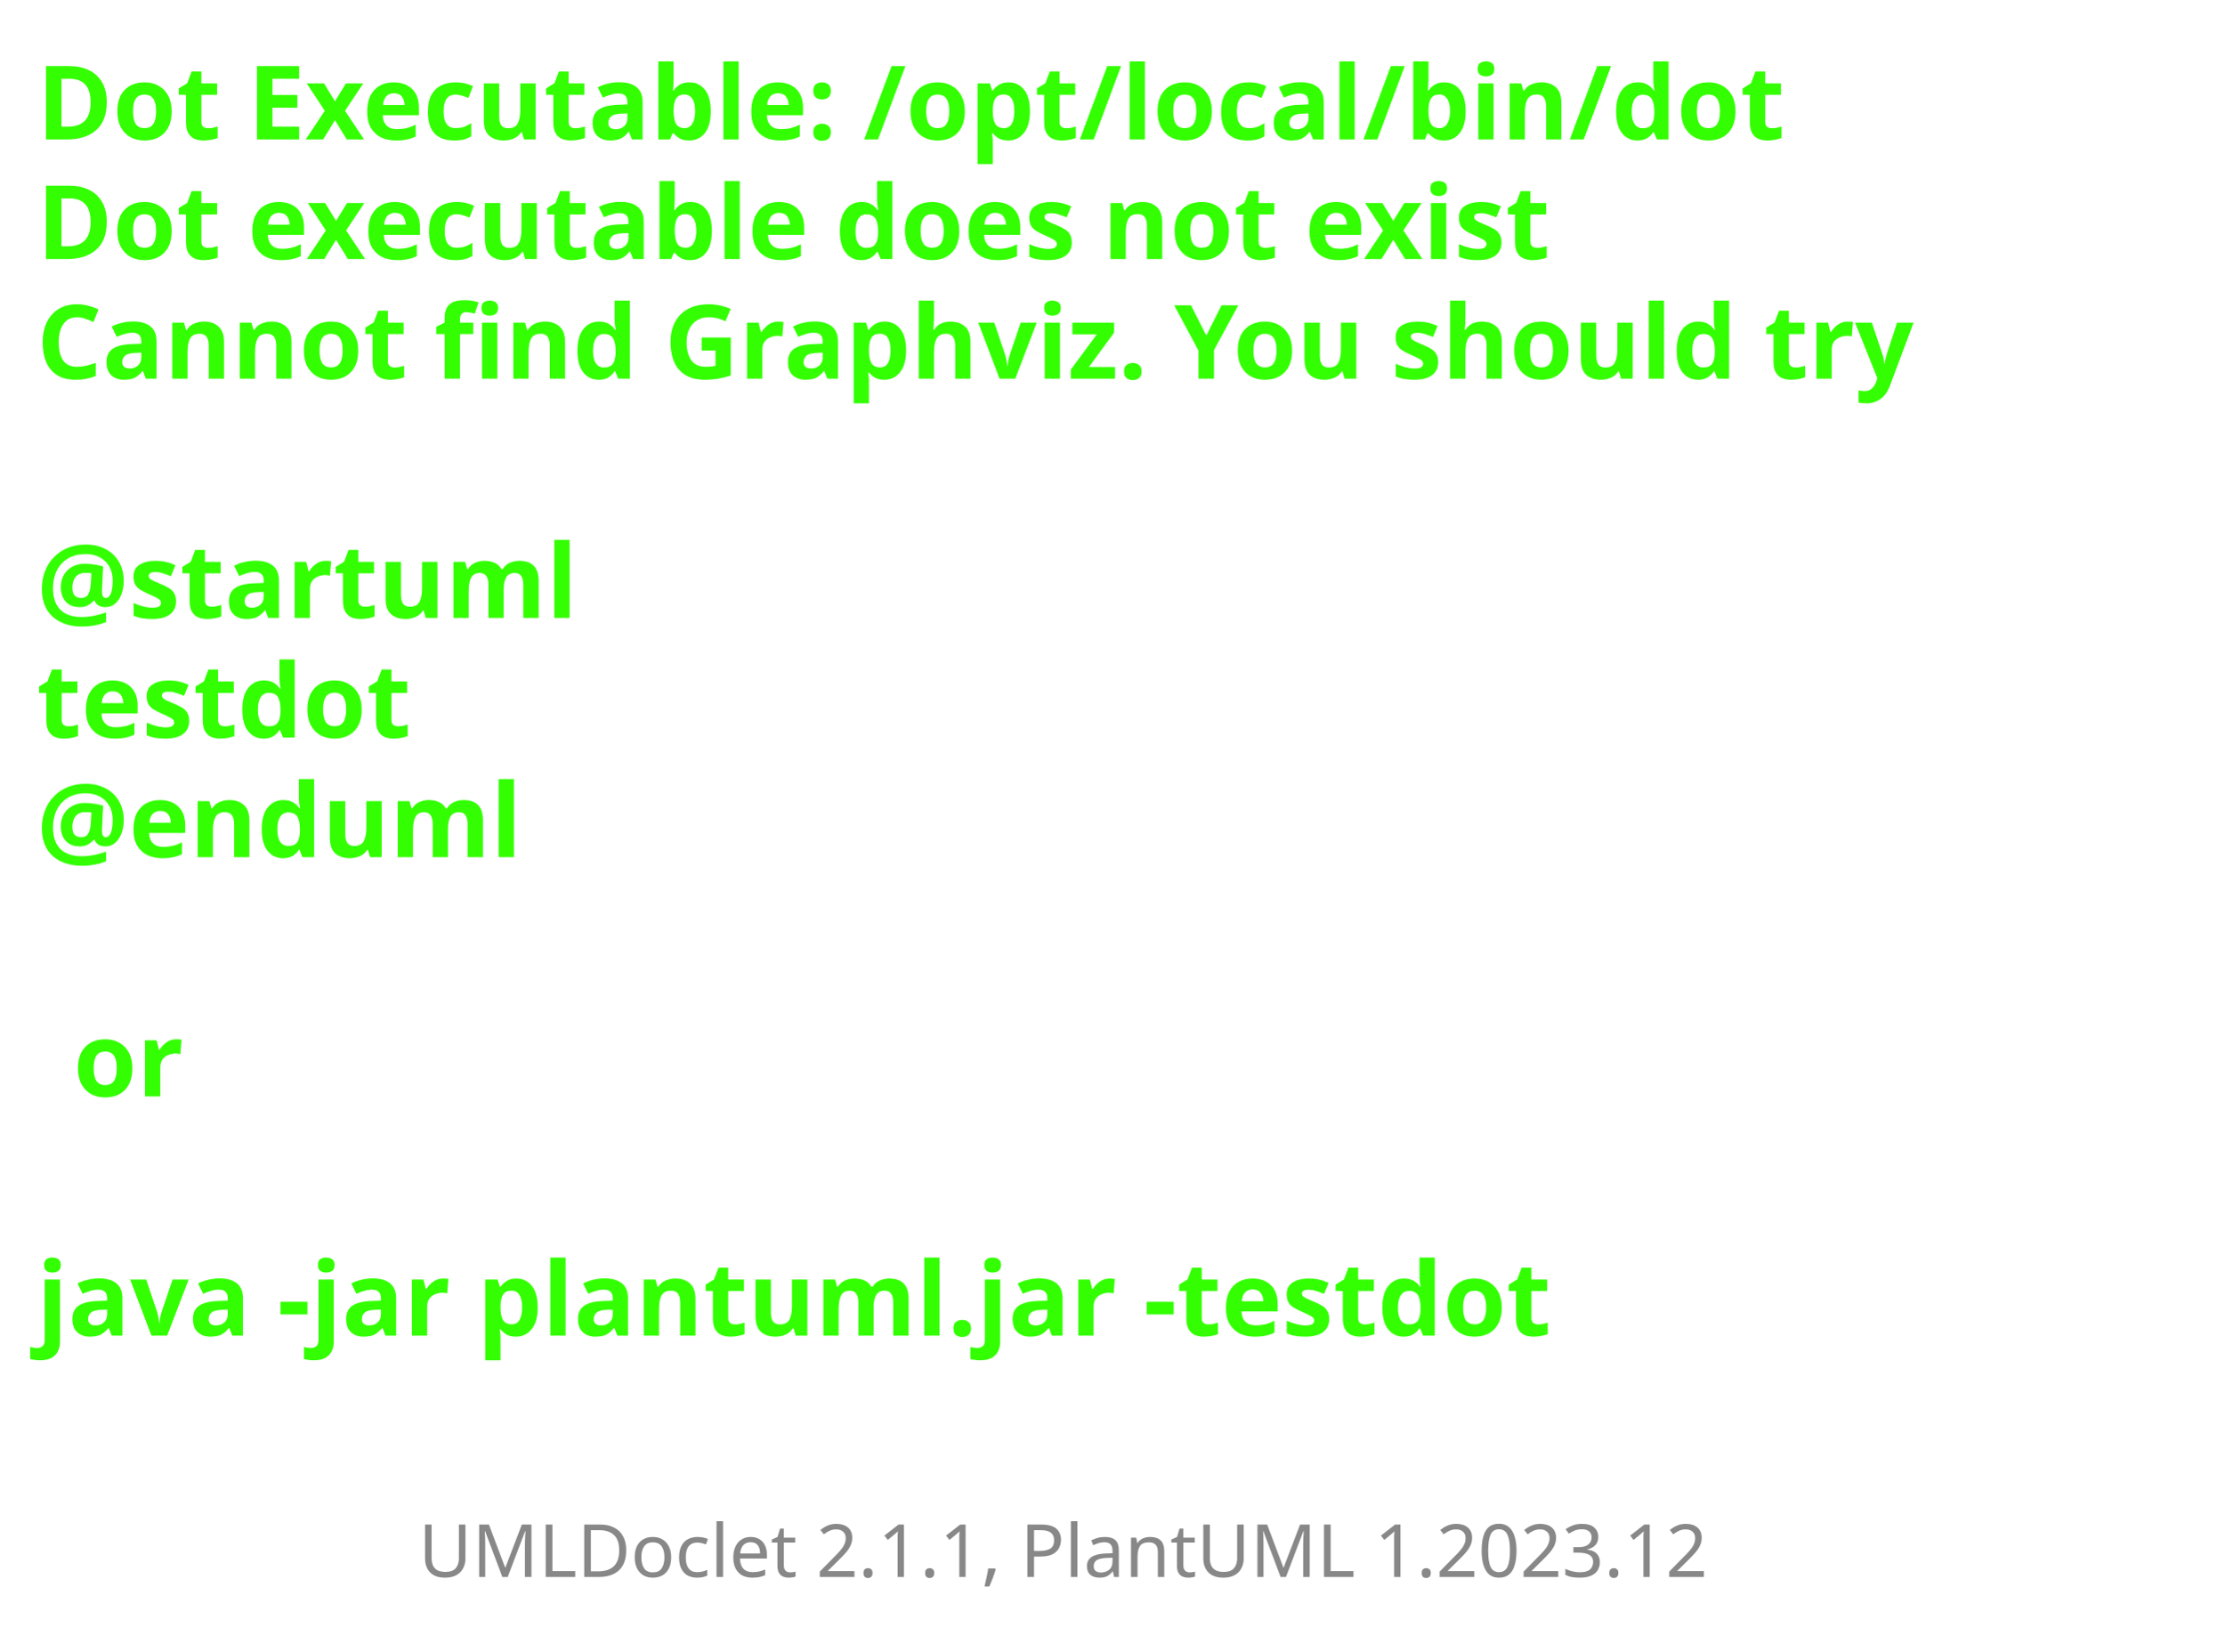
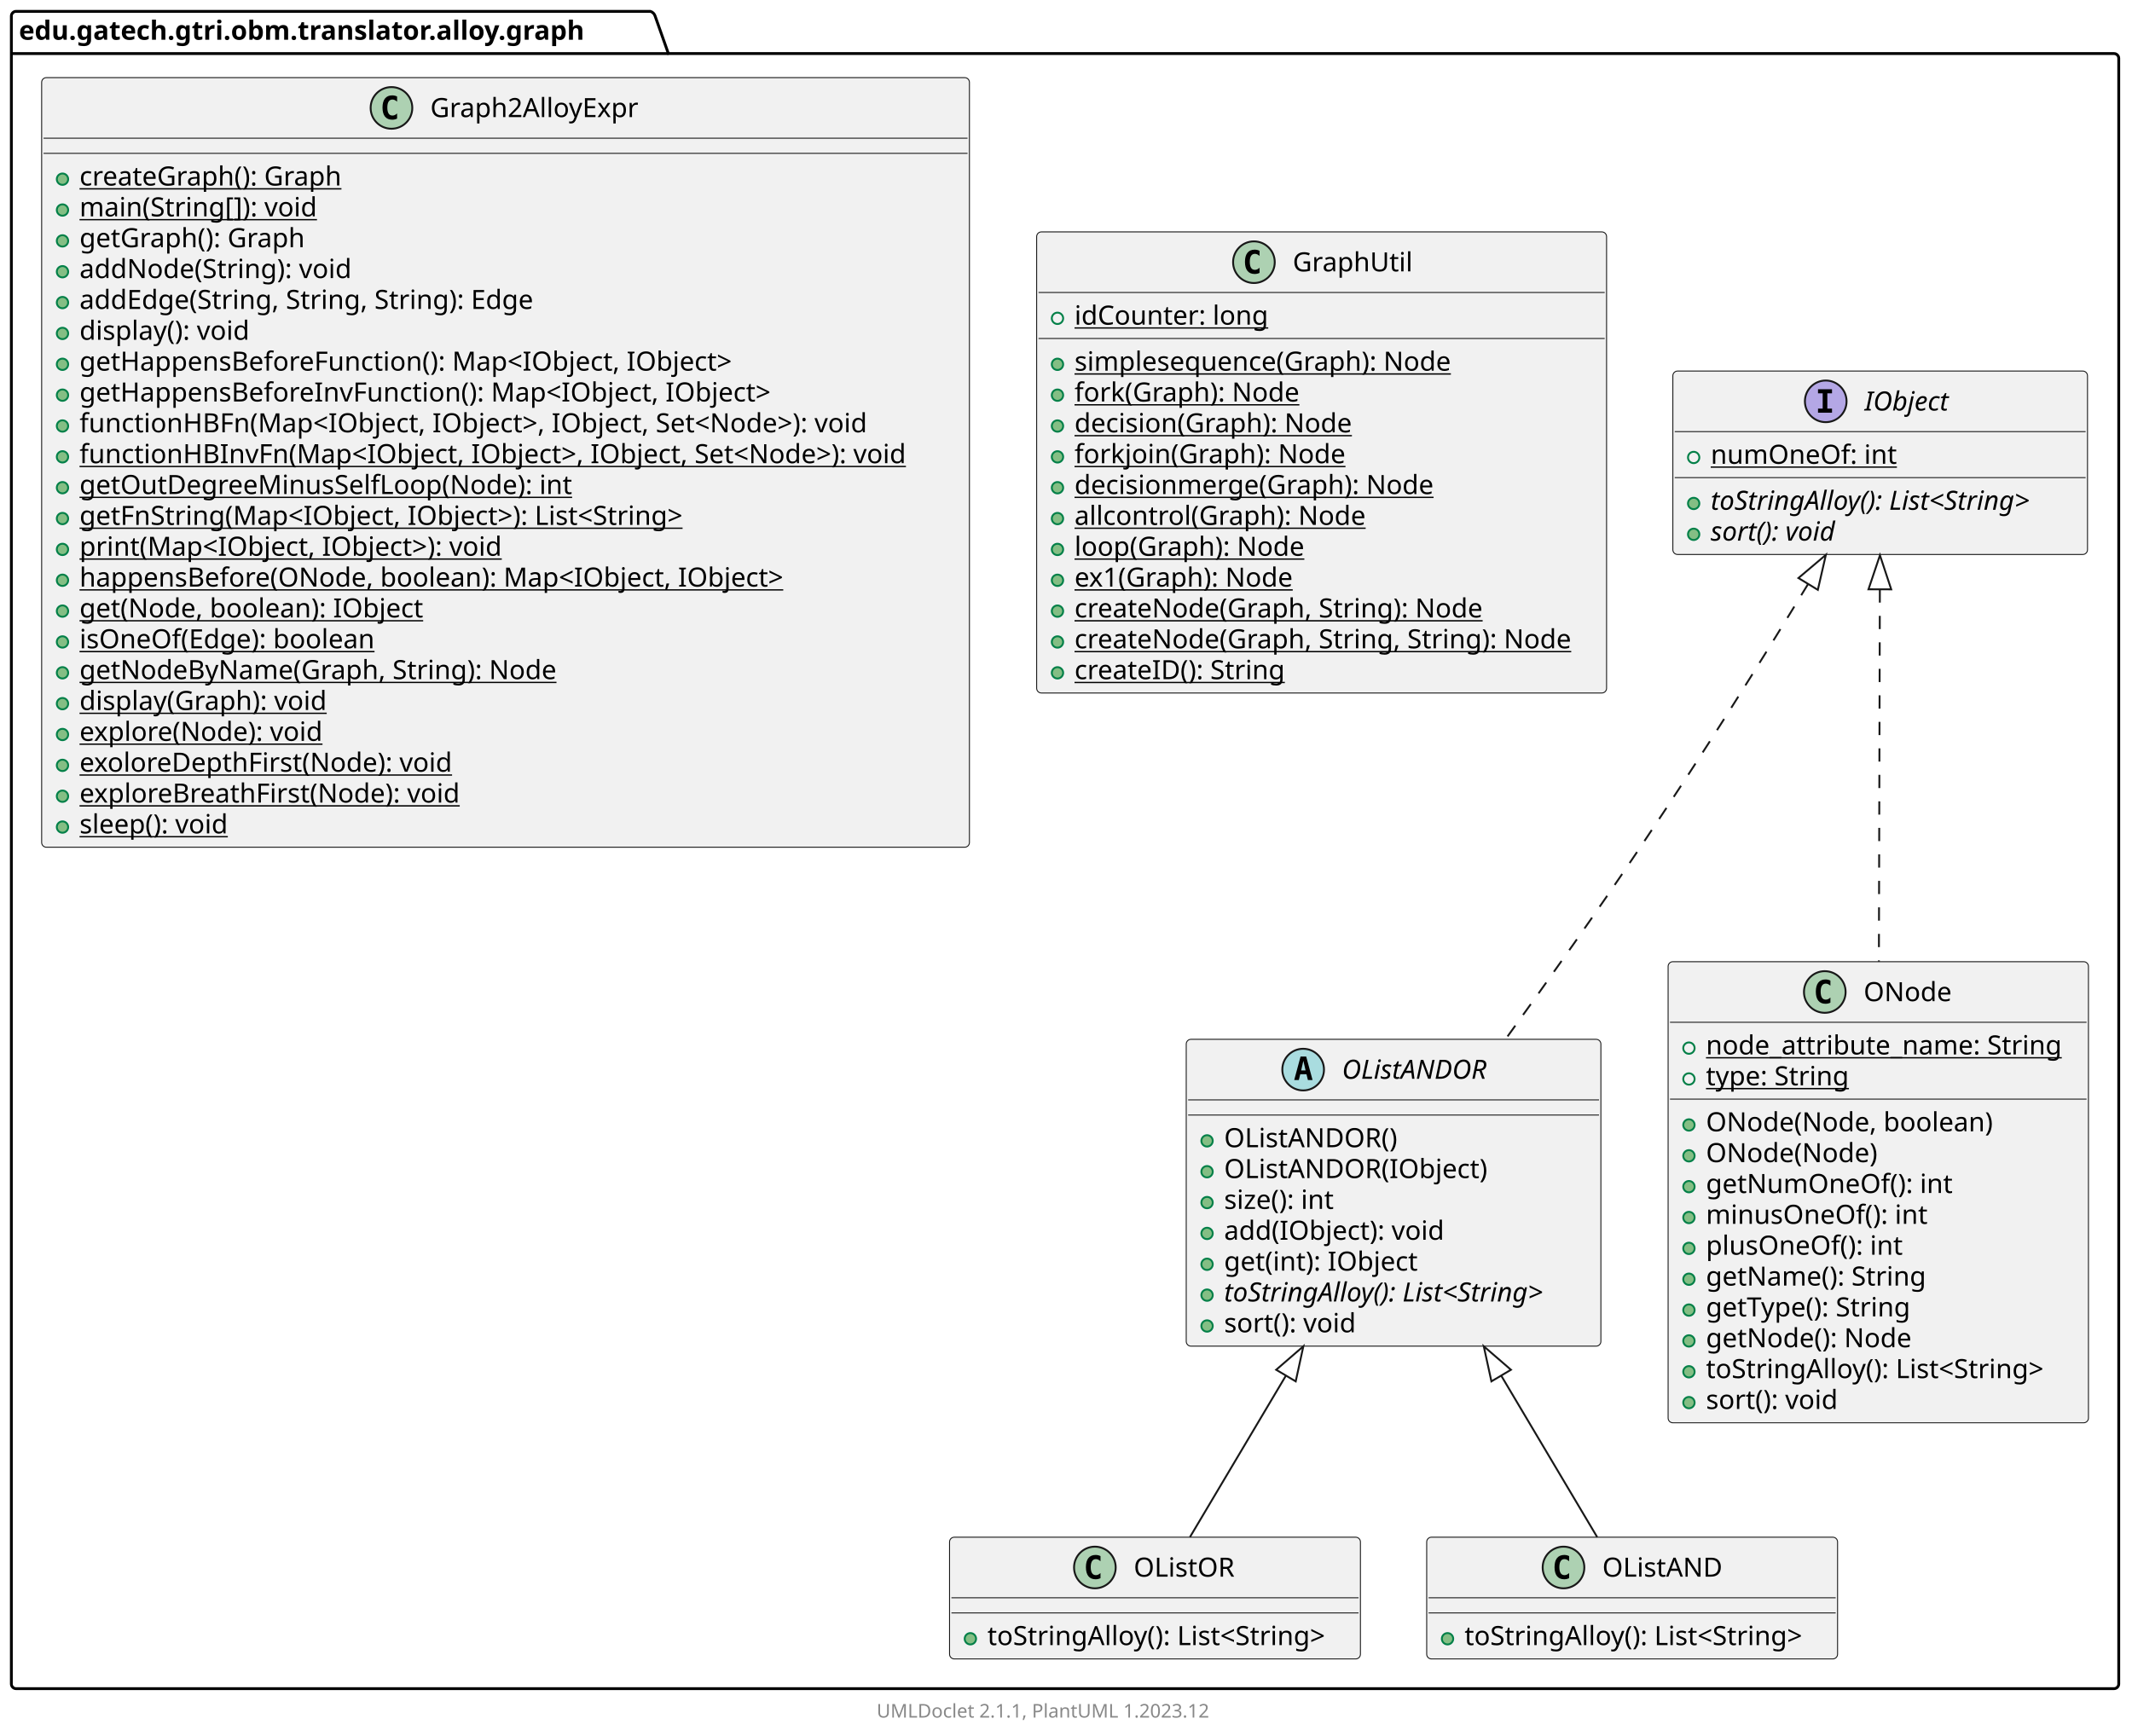
- <svg xmlns="http://www.w3.org/2000/svg" contentStyleType="text/css" height="225px" preserveAspectRatio="none" style="width:303px;height:225px;background:#FFFFFF;" version="1.1" viewBox="0 0 303 225" width="303px" zoomAndPan="magnify">
+ <svg xmlns="http://www.w3.org/2000/svg" xmlns:xlink="http://www.w3.org/1999/xlink" contentStyleType="text/css" height="917px" preserveAspectRatio="none" style="width:1126px;height:917px;background:#FFFFFF;" version="1.1" viewBox="0 0 1126 917" width="1126px" zoomAndPan="magnify">
  <defs />
  <g>
-     <text fill="#33FF02" font-family="sans-serif" font-size="14" font-weight="bold" lengthAdjust="spacing" textLength="261" x="5" y="19">Dot Executable: /opt/local/bin/dot</text>
-     <text fill="#33FF02" font-family="sans-serif" font-size="14" font-weight="bold" lengthAdjust="spacing" textLength="237" x="5" y="35.297">Dot executable does not exist</text>
-     <text fill="#33FF02" font-family="sans-serif" font-size="14" font-weight="bold" lengthAdjust="spacing" textLength="291" x="5" y="51.594">Cannot find Graphviz. You should try</text>
-     <text fill="#33FF02" font-family="sans-serif" font-size="14" font-weight="bold" lengthAdjust="spacing" textLength="5" x="5" y="67.891"> </text>
-     <text fill="#33FF02" font-family="sans-serif" font-size="14" font-weight="bold" lengthAdjust="spacing" textLength="79" x="5" y="84.188">@startuml</text>
-     <text fill="#33FF02" font-family="sans-serif" font-size="14" font-weight="bold" lengthAdjust="spacing" textLength="57" x="5" y="100.484">testdot</text>
-     <text fill="#33FF02" font-family="sans-serif" font-size="14" font-weight="bold" lengthAdjust="spacing" textLength="72" x="5" y="116.781">@enduml</text>
-     <text fill="#33FF02" font-family="sans-serif" font-size="14" font-weight="bold" lengthAdjust="spacing" textLength="5" x="5" y="133.078"> </text>
-     <text fill="#33FF02" font-family="sans-serif" font-size="14" font-weight="bold" lengthAdjust="spacing" textLength="17" x="10" y="149.375">or</text>
-     <text fill="#33FF02" font-family="sans-serif" font-size="14" font-weight="bold" lengthAdjust="spacing" textLength="5" x="5" y="165.672"> </text>
-     <text fill="#33FF02" font-family="sans-serif" font-size="14" font-weight="bold" lengthAdjust="spacing" textLength="227" x="5" y="181.969">java -jar plantuml.jar -testdot</text>
-     <text fill="#33FF02" font-family="sans-serif" font-size="14" font-weight="bold" lengthAdjust="spacing" textLength="5" x="5" y="198.266"> </text>
-     <text fill="#888888" font-family="sans-serif" font-size="10" lengthAdjust="spacing" textLength="186" x="57" y="214.845">UMLDoclet 2.1.1, PlantUML 1.2023.12</text>
+     <g id="cluster_edu.gatech.gtri.obm.translator.alloy.graph">
+       <path d="M8.5,6 L343.5,6 A3.75,3.75 0 0 1 346,8.5 L353,28.297 L1116.5,28.297 A2.5,2.5 0 0 1 1119,30.797 L1119,889.5 A2.5,2.5 0 0 1 1116.5,892 L8.5,892 A2.5,2.5 0 0 1 6,889.5 L6,8.5 A2.5,2.5 0 0 1 8.5,6 " fill="none" style="stroke:#000000;stroke-width:1.5;" />
+       <line style="stroke:#000000;stroke-width:1.5;" x1="6" x2="353" y1="28.297" y2="28.297" />
+       <text fill="#000000" font-family="sans-serif" font-size="14" font-weight="bold" lengthAdjust="spacing" textLength="334" x="10" y="20.995">edu.gatech.gtri.obm.translator.alloy.graph</text>
+     </g>
+     <a href="OListANDOR.html" target="_top" title="OListANDOR.html" xlink:actuate="onRequest" xlink:href="OListANDOR.html" xlink:show="new" xlink:title="OListANDOR.html" xlink:type="simple">
+       <g id="elem_OListANDOR">
+         <rect codeLine="5" fill="#F1F1F1" height="162.078" id="OListANDOR" rx="2.5" ry="2.5" style="stroke:#181818;stroke-width:0.5;" width="219" x="626.5" y="549" />
+         <ellipse cx="688.25" cy="565" fill="#A9DCDF" rx="11" ry="11" style="stroke:#181818;stroke-width:1.0;" />
+         <path d="M688.359,560.344 L687.203,565.422 L689.531,565.422 L688.359,560.344 Z M686.875,558.109 L689.859,558.109 L693.219,570.5 L690.766,570.5 L690,567.438 L686.719,567.438 L685.969,570.5 L683.531,570.5 L686.875,558.109 Z " fill="#000000" />
+         <text fill="#000000" font-family="sans-serif" font-size="14" font-style="italic" lengthAdjust="spacing" textLength="87" x="708.75" y="569.847">OListANDOR</text>
+         <line style="stroke:#181818;stroke-width:0.5;" x1="627.5" x2="844.5" y1="581" y2="581" />
+         <line style="stroke:#181818;stroke-width:0.5;" x1="627.5" x2="844.5" y1="589" y2="589" />
+         <ellipse cx="637.5" cy="602.648" fill="#84BE84" rx="3" ry="3" style="stroke:#038048;stroke-width:1.0;" />
+         <text fill="#000000" font-family="sans-serif" font-size="14" lengthAdjust="spacing" textLength="95" x="646.5" y="605.995">OListANDOR()</text>
+         <ellipse cx="637.5" cy="618.945" fill="#84BE84" rx="3" ry="3" style="stroke:#038048;stroke-width:1.0;" />
+         <text fill="#000000" font-family="sans-serif" font-size="14" lengthAdjust="spacing" textLength="143" x="646.5" y="622.292">OListANDOR(IObject)</text>
+         <ellipse cx="637.5" cy="635.242" fill="#84BE84" rx="3" ry="3" style="stroke:#038048;stroke-width:1.0;" />
+         <text fill="#000000" font-family="sans-serif" font-size="14" lengthAdjust="spacing" textLength="64" x="646.5" y="638.589">size(): int</text>
+         <ellipse cx="637.5" cy="651.539" fill="#84BE84" rx="3" ry="3" style="stroke:#038048;stroke-width:1.0;" />
+         <text fill="#000000" font-family="sans-serif" font-size="14" lengthAdjust="spacing" textLength="121" x="646.5" y="654.886">add(IObject): void</text>
+         <ellipse cx="637.5" cy="667.836" fill="#84BE84" rx="3" ry="3" style="stroke:#038048;stroke-width:1.0;" />
+         <text fill="#000000" font-family="sans-serif" font-size="14" lengthAdjust="spacing" textLength="107" x="646.5" y="671.183">get(int): IObject</text>
+         <ellipse cx="637.5" cy="684.133" fill="#84BE84" rx="3" ry="3" style="stroke:#038048;stroke-width:1.0;" />
+         <text fill="#000000" font-family="sans-serif" font-size="14" font-style="italic" lengthAdjust="spacing" textLength="193" x="646.5" y="687.48">toStringAlloy(): List&lt;String&gt;</text>
+         <ellipse cx="637.5" cy="700.43" fill="#84BE84" rx="3" ry="3" style="stroke:#038048;stroke-width:1.0;" />
+         <text fill="#000000" font-family="sans-serif" font-size="14" lengthAdjust="spacing" textLength="74" x="646.5" y="703.776">sort(): void</text>
+       </g>
+     </a>
+     <a href="IObject.html" target="_top" title="IObject.html" xlink:actuate="onRequest" xlink:href="IObject.html" xlink:show="new" xlink:title="IObject.html" xlink:type="simple">
+       <g id="elem_IObject">
+         <rect codeLine="15" fill="#F1F1F1" height="96.891" id="IObject" rx="2.5" ry="2.5" style="stroke:#181818;stroke-width:0.5;" width="219" x="883.5" y="196" />
+         <ellipse cx="964.25" cy="212" fill="#B4A7E5" rx="11" ry="11" style="stroke:#181818;stroke-width:1.0;" />
+         <path d="M960.172,207.766 L960.172,205.609 L967.562,205.609 L967.562,207.766 L965.094,207.766 L965.094,215.844 L967.562,215.844 L967.562,218 L960.172,218 L960.172,215.844 L962.641,215.844 L962.641,207.766 L960.172,207.766 Z " fill="#000000" />
+         <text fill="#000000" font-family="sans-serif" font-size="14" font-style="italic" lengthAdjust="spacing" textLength="49" x="984.75" y="216.847">IObject</text>
+         <line style="stroke:#181818;stroke-width:0.5;" x1="884.5" x2="1101.5" y1="228" y2="228" />
+         <ellipse cx="894.5" cy="241.648" fill="none" rx="3" ry="3" style="stroke:#038048;stroke-width:1.0;" />
+         <text fill="#000000" font-family="sans-serif" font-size="14" lengthAdjust="spacing" text-decoration="underline" textLength="101" x="903.5" y="244.995">numOneOf: int</text>
+         <line style="stroke:#181818;stroke-width:0.5;" x1="884.5" x2="1101.5" y1="252.297" y2="252.297" />
+         <ellipse cx="894.5" cy="265.945" fill="#84BE84" rx="3" ry="3" style="stroke:#038048;stroke-width:1.0;" />
+         <text fill="#000000" font-family="sans-serif" font-size="14" font-style="italic" lengthAdjust="spacing" textLength="193" x="903.5" y="269.292">toStringAlloy(): List&lt;String&gt;</text>
+         <ellipse cx="894.5" cy="282.242" fill="#84BE84" rx="3" ry="3" style="stroke:#038048;stroke-width:1.0;" />
+         <text fill="#000000" font-family="sans-serif" font-size="14" font-style="italic" lengthAdjust="spacing" textLength="74" x="903.5" y="285.589">sort(): void</text>
+       </g>
+     </a>
+     <a href="GraphUtil.html" target="_top" title="GraphUtil.html" xlink:actuate="onRequest" xlink:href="GraphUtil.html" xlink:show="new" xlink:title="GraphUtil.html" xlink:type="simple">
+       <g id="elem_GraphUtil">
+         <rect codeLine="21" fill="#F1F1F1" height="243.562" id="GraphUtil" rx="2.5" ry="2.5" style="stroke:#181818;stroke-width:0.5;" width="301" x="547.5" y="122.5" />
+         <ellipse cx="662.25" cy="138.5" fill="#ADD1B2" rx="11" ry="11" style="stroke:#181818;stroke-width:1.0;" />
+         <path d="M665.219,144.141 Q664.641,144.438 664,144.578 Q663.359,144.734 662.656,144.734 Q660.156,144.734 658.828,143.094 Q657.516,141.438 657.516,138.312 Q657.516,135.188 658.828,133.531 Q660.156,131.875 662.656,131.875 Q663.359,131.875 664,132.031 Q664.656,132.188 665.219,132.484 L665.219,135.203 Q664.594,134.625 664,134.359 Q663.406,134.078 662.781,134.078 Q661.438,134.078 660.75,135.156 Q660.062,136.219 660.062,138.312 Q660.062,140.406 660.75,141.484 Q661.438,142.547 662.781,142.547 Q663.406,142.547 664,142.281 Q664.594,142 665.219,141.422 L665.219,144.141 Z " fill="#000000" />
+         <text fill="#000000" font-family="sans-serif" font-size="14" lengthAdjust="spacing" textLength="63" x="682.75" y="143.347">GraphUtil</text>
+         <line style="stroke:#181818;stroke-width:0.5;" x1="548.5" x2="847.5" y1="154.5" y2="154.5" />
+         <ellipse cx="558.5" cy="168.148" fill="none" rx="3" ry="3" style="stroke:#038048;stroke-width:1.0;" />
+         <text fill="#000000" font-family="sans-serif" font-size="14" lengthAdjust="spacing" text-decoration="underline" textLength="107" x="567.5" y="171.495">idCounter: long</text>
+         <line style="stroke:#181818;stroke-width:0.5;" x1="548.5" x2="847.5" y1="178.797" y2="178.797" />
+         <ellipse cx="558.5" cy="192.445" fill="#84BE84" rx="3" ry="3" style="stroke:#038048;stroke-width:1.0;" />
+         <text fill="#000000" font-family="sans-serif" font-size="14" lengthAdjust="spacing" text-decoration="underline" textLength="213" x="567.5" y="195.792">simplesequence(Graph): Node</text>
+         <ellipse cx="558.5" cy="208.742" fill="#84BE84" rx="3" ry="3" style="stroke:#038048;stroke-width:1.0;" />
+         <text fill="#000000" font-family="sans-serif" font-size="14" lengthAdjust="spacing" text-decoration="underline" textLength="124" x="567.5" y="212.089">fork(Graph): Node</text>
+         <ellipse cx="558.5" cy="225.039" fill="#84BE84" rx="3" ry="3" style="stroke:#038048;stroke-width:1.0;" />
+         <text fill="#000000" font-family="sans-serif" font-size="14" lengthAdjust="spacing" text-decoration="underline" textLength="156" x="567.5" y="228.386">decision(Graph): Node</text>
+         <ellipse cx="558.5" cy="241.336" fill="#84BE84" rx="3" ry="3" style="stroke:#038048;stroke-width:1.0;" />
+         <text fill="#000000" font-family="sans-serif" font-size="14" lengthAdjust="spacing" text-decoration="underline" textLength="148" x="567.5" y="244.683">forkjoin(Graph): Node</text>
+         <ellipse cx="558.5" cy="257.633" fill="#84BE84" rx="3" ry="3" style="stroke:#038048;stroke-width:1.0;" />
+         <text fill="#000000" font-family="sans-serif" font-size="14" lengthAdjust="spacing" text-decoration="underline" textLength="201" x="567.5" y="260.979">decisionmerge(Graph): Node</text>
+         <ellipse cx="558.5" cy="273.93" fill="#84BE84" rx="3" ry="3" style="stroke:#038048;stroke-width:1.0;" />
+         <text fill="#000000" font-family="sans-serif" font-size="14" lengthAdjust="spacing" text-decoration="underline" textLength="160" x="567.5" y="277.276">allcontrol(Graph): Node</text>
+         <ellipse cx="558.5" cy="290.227" fill="#84BE84" rx="3" ry="3" style="stroke:#038048;stroke-width:1.0;" />
+         <text fill="#000000" font-family="sans-serif" font-size="14" lengthAdjust="spacing" text-decoration="underline" textLength="128" x="567.5" y="293.573">loop(Graph): Node</text>
+         <ellipse cx="558.5" cy="306.523" fill="#84BE84" rx="3" ry="3" style="stroke:#038048;stroke-width:1.0;" />
+         <text fill="#000000" font-family="sans-serif" font-size="14" lengthAdjust="spacing" text-decoration="underline" textLength="123" x="567.5" y="309.87">ex1(Graph): Node</text>
+         <ellipse cx="558.5" cy="322.82" fill="#84BE84" rx="3" ry="3" style="stroke:#038048;stroke-width:1.0;" />
+         <text fill="#000000" font-family="sans-serif" font-size="14" lengthAdjust="spacing" text-decoration="underline" textLength="227" x="567.5" y="326.167">createNode(Graph, String): Node</text>
+         <ellipse cx="558.5" cy="339.117" fill="#84BE84" rx="3" ry="3" style="stroke:#038048;stroke-width:1.0;" />
+         <text fill="#000000" font-family="sans-serif" font-size="14" lengthAdjust="spacing" text-decoration="underline" textLength="275" x="567.5" y="342.464">createNode(Graph, String, String): Node</text>
+         <ellipse cx="558.5" cy="355.414" fill="#84BE84" rx="3" ry="3" style="stroke:#038048;stroke-width:1.0;" />
+         <text fill="#000000" font-family="sans-serif" font-size="14" lengthAdjust="spacing" text-decoration="underline" textLength="117" x="567.5" y="358.761">createID(): String</text>
+       </g>
+     </a>
+     <a href="OListOR.html" target="_top" title="OListOR.html" xlink:actuate="onRequest" xlink:href="OListOR.html" xlink:show="new" xlink:title="OListOR.html" xlink:type="simple">
+       <g id="elem_OListOR">
+         <rect codeLine="36" fill="#F1F1F1" height="64.297" id="OListOR" rx="2.5" ry="2.5" style="stroke:#181818;stroke-width:0.5;" width="217" x="501.5" y="812" />
+         <ellipse cx="578.25" cy="828" fill="#ADD1B2" rx="11" ry="11" style="stroke:#181818;stroke-width:1.0;" />
+         <path d="M581.219,833.641 Q580.641,833.938 580,834.078 Q579.359,834.234 578.656,834.234 Q576.156,834.234 574.828,832.594 Q573.516,830.938 573.516,827.812 Q573.516,824.688 574.828,823.031 Q576.156,821.375 578.656,821.375 Q579.359,821.375 580,821.531 Q580.656,821.688 581.219,821.984 L581.219,824.703 Q580.594,824.125 580,823.859 Q579.406,823.578 578.781,823.578 Q577.438,823.578 576.75,824.656 Q576.062,825.719 576.062,827.812 Q576.062,829.906 576.75,830.984 Q577.438,832.047 578.781,832.047 Q579.406,832.047 580,831.781 Q580.594,831.5 581.219,830.922 L581.219,833.641 Z " fill="#000000" />
+         <text fill="#000000" font-family="sans-serif" font-size="14" lengthAdjust="spacing" textLength="55" x="598.75" y="832.847">OListOR</text>
+         <line style="stroke:#181818;stroke-width:0.5;" x1="502.5" x2="717.5" y1="844" y2="844" />
+         <line style="stroke:#181818;stroke-width:0.5;" x1="502.5" x2="717.5" y1="852" y2="852" />
+         <ellipse cx="512.5" cy="865.648" fill="#84BE84" rx="3" ry="3" style="stroke:#038048;stroke-width:1.0;" />
+         <text fill="#000000" font-family="sans-serif" font-size="14" lengthAdjust="spacing" textLength="191" x="521.5" y="868.995">toStringAlloy(): List&lt;String&gt;</text>
+       </g>
+     </a>
+     <a href="OListAND.html" target="_top" title="OListAND.html" xlink:actuate="onRequest" xlink:href="OListAND.html" xlink:show="new" xlink:title="OListAND.html" xlink:type="simple">
+       <g id="elem_OListAND">
+         <rect codeLine="40" fill="#F1F1F1" height="64.297" id="OListAND" rx="2.5" ry="2.5" style="stroke:#181818;stroke-width:0.5;" width="217" x="753.5" y="812" />
+         <ellipse cx="825.75" cy="828" fill="#ADD1B2" rx="11" ry="11" style="stroke:#181818;stroke-width:1.0;" />
+         <path d="M828.719,833.641 Q828.141,833.938 827.5,834.078 Q826.859,834.234 826.156,834.234 Q823.656,834.234 822.328,832.594 Q821.016,830.938 821.016,827.812 Q821.016,824.688 822.328,823.031 Q823.656,821.375 826.156,821.375 Q826.859,821.375 827.5,821.531 Q828.156,821.688 828.719,821.984 L828.719,824.703 Q828.094,824.125 827.5,823.859 Q826.906,823.578 826.281,823.578 Q824.938,823.578 824.25,824.656 Q823.562,825.719 823.562,827.812 Q823.562,829.906 824.25,830.984 Q824.938,832.047 826.281,832.047 Q826.906,832.047 827.5,831.781 Q828.094,831.5 828.719,830.922 L828.719,833.641 Z " fill="#000000" />
+         <text fill="#000000" font-family="sans-serif" font-size="14" lengthAdjust="spacing" textLength="64" x="846.25" y="832.847">OListAND</text>
+         <line style="stroke:#181818;stroke-width:0.5;" x1="754.5" x2="969.5" y1="844" y2="844" />
+         <line style="stroke:#181818;stroke-width:0.5;" x1="754.5" x2="969.5" y1="852" y2="852" />
+         <ellipse cx="764.5" cy="865.648" fill="#84BE84" rx="3" ry="3" style="stroke:#038048;stroke-width:1.0;" />
+         <text fill="#000000" font-family="sans-serif" font-size="14" lengthAdjust="spacing" textLength="191" x="773.5" y="868.995">toStringAlloy(): List&lt;String&gt;</text>
+       </g>
+     </a>
+     <a href="Graph2AlloyExpr.html" target="_top" title="Graph2AlloyExpr.html" xlink:actuate="onRequest" xlink:href="Graph2AlloyExpr.html" xlink:show="new" xlink:title="Graph2AlloyExpr.html" xlink:type="simple">
+       <g id="elem_Graph2AlloyExpr">
+         <rect codeLine="44" fill="#F1F1F1" height="406.531" id="Graph2AlloyExpr" rx="2.5" ry="2.5" style="stroke:#181818;stroke-width:0.5;" width="490" x="22" y="41" />
+         <ellipse cx="206.75" cy="57" fill="#ADD1B2" rx="11" ry="11" style="stroke:#181818;stroke-width:1.0;" />
+         <path d="M209.719,62.641 Q209.141,62.938 208.5,63.078 Q207.859,63.234 207.156,63.234 Q204.656,63.234 203.328,61.594 Q202.016,59.938 202.016,56.812 Q202.016,53.688 203.328,52.031 Q204.656,50.375 207.156,50.375 Q207.859,50.375 208.5,50.531 Q209.156,50.688 209.719,50.984 L209.719,53.703 Q209.094,53.125 208.5,52.859 Q207.906,52.578 207.281,52.578 Q205.938,52.578 205.25,53.656 Q204.562,54.719 204.562,56.812 Q204.562,58.906 205.25,59.984 Q205.938,61.047 207.281,61.047 Q207.906,61.047 208.5,60.781 Q209.094,60.5 209.719,59.922 L209.719,62.641 Z " fill="#000000" />
+         <text fill="#000000" font-family="sans-serif" font-size="14" lengthAdjust="spacing" textLength="112" x="227.25" y="61.847">Graph2AlloyExpr</text>
+         <line style="stroke:#181818;stroke-width:0.5;" x1="23" x2="511" y1="73" y2="73" />
+         <line style="stroke:#181818;stroke-width:0.5;" x1="23" x2="511" y1="81" y2="81" />
+         <ellipse cx="33" cy="94.648" fill="#84BE84" rx="3" ry="3" style="stroke:#038048;stroke-width:1.0;" />
+         <text fill="#000000" font-family="sans-serif" font-size="14" lengthAdjust="spacing" text-decoration="underline" textLength="147" x="42" y="97.995">createGraph(): Graph</text>
+         <ellipse cx="33" cy="110.945" fill="#84BE84" rx="3" ry="3" style="stroke:#038048;stroke-width:1.0;" />
+         <text fill="#000000" font-family="sans-serif" font-size="14" lengthAdjust="spacing" text-decoration="underline" textLength="130" x="42" y="114.292">main(String[]): void</text>
+         <ellipse cx="33" cy="127.242" fill="#84BE84" rx="3" ry="3" style="stroke:#038048;stroke-width:1.0;" />
+         <text fill="#000000" font-family="sans-serif" font-size="14" lengthAdjust="spacing" textLength="126" x="42" y="130.589">getGraph(): Graph</text>
+         <ellipse cx="33" cy="143.539" fill="#84BE84" rx="3" ry="3" style="stroke:#038048;stroke-width:1.0;" />
+         <text fill="#000000" font-family="sans-serif" font-size="14" lengthAdjust="spacing" textLength="150" x="42" y="146.886">addNode(String): void</text>
+         <ellipse cx="33" cy="159.836" fill="#84BE84" rx="3" ry="3" style="stroke:#038048;stroke-width:1.0;" />
+         <text fill="#000000" font-family="sans-serif" font-size="14" lengthAdjust="spacing" textLength="253" x="42" y="163.183">addEdge(String, String, String): Edge</text>
+         <ellipse cx="33" cy="176.133" fill="#84BE84" rx="3" ry="3" style="stroke:#038048;stroke-width:1.0;" />
+         <text fill="#000000" font-family="sans-serif" font-size="14" lengthAdjust="spacing" textLength="94" x="42" y="179.48">display(): void</text>
+         <ellipse cx="33" cy="192.43" fill="#84BE84" rx="3" ry="3" style="stroke:#038048;stroke-width:1.0;" />
+         <text fill="#000000" font-family="sans-serif" font-size="14" lengthAdjust="spacing" textLength="367" x="42" y="195.776">getHappensBeforeFunction(): Map&lt;IObject, IObject&gt;</text>
+         <ellipse cx="33" cy="208.727" fill="#84BE84" rx="3" ry="3" style="stroke:#038048;stroke-width:1.0;" />
+         <text fill="#000000" font-family="sans-serif" font-size="14" lengthAdjust="spacing" textLength="386" x="42" y="212.073">getHappensBeforeInvFunction(): Map&lt;IObject, IObject&gt;</text>
+         <ellipse cx="33" cy="225.023" fill="#84BE84" rx="3" ry="3" style="stroke:#038048;stroke-width:1.0;" />
+         <text fill="#000000" font-family="sans-serif" font-size="14" lengthAdjust="spacing" textLength="445" x="42" y="228.37">functionHBFn(Map&lt;IObject, IObject&gt;, IObject, Set&lt;Node&gt;): void</text>
+         <ellipse cx="33" cy="241.32" fill="#84BE84" rx="3" ry="3" style="stroke:#038048;stroke-width:1.0;" />
+         <text fill="#000000" font-family="sans-serif" font-size="14" lengthAdjust="spacing" text-decoration="underline" textLength="464" x="42" y="244.667">functionHBInvFn(Map&lt;IObject, IObject&gt;, IObject, Set&lt;Node&gt;): void</text>
+         <ellipse cx="33" cy="257.617" fill="#84BE84" rx="3" ry="3" style="stroke:#038048;stroke-width:1.0;" />
+         <text fill="#000000" font-family="sans-serif" font-size="14" lengthAdjust="spacing" text-decoration="underline" textLength="273" x="42" y="260.964">getOutDegreeMinusSelfLoop(Node): int</text>
+         <ellipse cx="33" cy="273.914" fill="#84BE84" rx="3" ry="3" style="stroke:#038048;stroke-width:1.0;" />
+         <text fill="#000000" font-family="sans-serif" font-size="14" lengthAdjust="spacing" text-decoration="underline" textLength="343" x="42" y="277.261">getFnString(Map&lt;IObject, IObject&gt;): List&lt;String&gt;</text>
+         <ellipse cx="33" cy="290.211" fill="#84BE84" rx="3" ry="3" style="stroke:#038048;stroke-width:1.0;" />
+         <text fill="#000000" font-family="sans-serif" font-size="14" lengthAdjust="spacing" text-decoration="underline" textLength="235" x="42" y="293.558">print(Map&lt;IObject, IObject&gt;): void</text>
+         <ellipse cx="33" cy="306.508" fill="#84BE84" rx="3" ry="3" style="stroke:#038048;stroke-width:1.0;" />
+         <text fill="#000000" font-family="sans-serif" font-size="14" lengthAdjust="spacing" text-decoration="underline" textLength="395" x="42" y="309.854">happensBefore(ONode, boolean): Map&lt;IObject, IObject&gt;</text>
+         <ellipse cx="33" cy="322.805" fill="#84BE84" rx="3" ry="3" style="stroke:#038048;stroke-width:1.0;" />
+         <text fill="#000000" font-family="sans-serif" font-size="14" lengthAdjust="spacing" text-decoration="underline" textLength="191" x="42" y="326.151">get(Node, boolean): IObject</text>
+         <ellipse cx="33" cy="339.102" fill="#84BE84" rx="3" ry="3" style="stroke:#038048;stroke-width:1.0;" />
+         <text fill="#000000" font-family="sans-serif" font-size="14" lengthAdjust="spacing" text-decoration="underline" textLength="166" x="42" y="342.448">isOneOf(Edge): boolean</text>
+         <ellipse cx="33" cy="355.398" fill="#84BE84" rx="3" ry="3" style="stroke:#038048;stroke-width:1.0;" />
+         <text fill="#000000" font-family="sans-serif" font-size="14" lengthAdjust="spacing" text-decoration="underline" textLength="263" x="42" y="358.745">getNodeByName(Graph, String): Node</text>
+         <ellipse cx="33" cy="371.695" fill="#84BE84" rx="3" ry="3" style="stroke:#038048;stroke-width:1.0;" />
+         <text fill="#000000" font-family="sans-serif" font-size="14" lengthAdjust="spacing" text-decoration="underline" textLength="136" x="42" y="375.042">display(Graph): void</text>
+         <ellipse cx="33" cy="387.992" fill="#84BE84" rx="3" ry="3" style="stroke:#038048;stroke-width:1.0;" />
+         <text fill="#000000" font-family="sans-serif" font-size="14" lengthAdjust="spacing" text-decoration="underline" textLength="135" x="42" y="391.339">explore(Node): void</text>
+         <ellipse cx="33" cy="404.289" fill="#84BE84" rx="3" ry="3" style="stroke:#038048;stroke-width:1.0;" />
+         <text fill="#000000" font-family="sans-serif" font-size="14" lengthAdjust="spacing" text-decoration="underline" textLength="207" x="42" y="407.636">exoloreDepthFirst(Node): void</text>
+         <ellipse cx="33" cy="420.586" fill="#84BE84" rx="3" ry="3" style="stroke:#038048;stroke-width:1.0;" />
+         <text fill="#000000" font-family="sans-serif" font-size="14" lengthAdjust="spacing" text-decoration="underline" textLength="210" x="42" y="423.933">exploreBreathFirst(Node): void</text>
+         <ellipse cx="33" cy="436.883" fill="#84BE84" rx="3" ry="3" style="stroke:#038048;stroke-width:1.0;" />
+         <text fill="#000000" font-family="sans-serif" font-size="14" lengthAdjust="spacing" text-decoration="underline" textLength="85" x="42" y="440.229">sleep(): void</text>
+       </g>
+     </a>
+     <a href="ONode.html" target="_top" title="ONode.html" xlink:actuate="onRequest" xlink:href="ONode.html" xlink:show="new" xlink:title="ONode.html" xlink:type="simple">
+       <g id="elem_ONode">
+         <rect codeLine="69" fill="#F1F1F1" height="243.562" id="ONode" rx="2.5" ry="2.5" style="stroke:#181818;stroke-width:0.5;" width="222" x="881" y="508" />
+         <ellipse cx="963.75" cy="524" fill="#ADD1B2" rx="11" ry="11" style="stroke:#181818;stroke-width:1.0;" />
+         <path d="M966.719,529.641 Q966.141,529.938 965.5,530.078 Q964.859,530.234 964.156,530.234 Q961.656,530.234 960.328,528.594 Q959.016,526.938 959.016,523.812 Q959.016,520.688 960.328,519.031 Q961.656,517.375 964.156,517.375 Q964.859,517.375 965.5,517.531 Q966.156,517.688 966.719,517.984 L966.719,520.703 Q966.094,520.125 965.5,519.859 Q964.906,519.578 964.281,519.578 Q962.938,519.578 962.25,520.656 Q961.562,521.719 961.562,523.812 Q961.562,525.906 962.25,526.984 Q962.938,528.047 964.281,528.047 Q964.906,528.047 965.5,527.781 Q966.094,527.5 966.719,526.922 L966.719,529.641 Z " fill="#000000" />
+         <text fill="#000000" font-family="sans-serif" font-size="14" lengthAdjust="spacing" textLength="48" x="984.25" y="528.847">ONode</text>
+         <line style="stroke:#181818;stroke-width:0.5;" x1="882" x2="1102" y1="540" y2="540" />
+         <ellipse cx="892" cy="553.648" fill="none" rx="3" ry="3" style="stroke:#038048;stroke-width:1.0;" />
+         <text fill="#000000" font-family="sans-serif" font-size="14" lengthAdjust="spacing" text-decoration="underline" textLength="196" x="901" y="556.995">node_attribute_name: String</text>
+         <ellipse cx="892" cy="569.945" fill="none" rx="3" ry="3" style="stroke:#038048;stroke-width:1.0;" />
+         <text fill="#000000" font-family="sans-serif" font-size="14" lengthAdjust="spacing" text-decoration="underline" textLength="79" x="901" y="573.292">type: String</text>
+         <line style="stroke:#181818;stroke-width:0.5;" x1="882" x2="1102" y1="580.594" y2="580.594" />
+         <ellipse cx="892" cy="594.242" fill="#84BE84" rx="3" ry="3" style="stroke:#038048;stroke-width:1.0;" />
+         <text fill="#000000" font-family="sans-serif" font-size="14" lengthAdjust="spacing" textLength="159" x="901" y="597.589">ONode(Node, boolean)</text>
+         <ellipse cx="892" cy="610.539" fill="#84BE84" rx="3" ry="3" style="stroke:#038048;stroke-width:1.0;" />
+         <text fill="#000000" font-family="sans-serif" font-size="14" lengthAdjust="spacing" textLength="95" x="901" y="613.886">ONode(Node)</text>
+         <ellipse cx="892" cy="626.836" fill="#84BE84" rx="3" ry="3" style="stroke:#038048;stroke-width:1.0;" />
+         <text fill="#000000" font-family="sans-serif" font-size="14" lengthAdjust="spacing" textLength="135" x="901" y="630.183">getNumOneOf(): int</text>
+         <ellipse cx="892" cy="643.133" fill="#84BE84" rx="3" ry="3" style="stroke:#038048;stroke-width:1.0;" />
+         <text fill="#000000" font-family="sans-serif" font-size="14" lengthAdjust="spacing" textLength="122" x="901" y="646.48">minusOneOf(): int</text>
+         <ellipse cx="892" cy="659.43" fill="#84BE84" rx="3" ry="3" style="stroke:#038048;stroke-width:1.0;" />
+         <text fill="#000000" font-family="sans-serif" font-size="14" lengthAdjust="spacing" textLength="109" x="901" y="662.776">plusOneOf(): int</text>
+         <ellipse cx="892" cy="675.727" fill="#84BE84" rx="3" ry="3" style="stroke:#038048;stroke-width:1.0;" />
+         <text fill="#000000" font-family="sans-serif" font-size="14" lengthAdjust="spacing" textLength="122" x="901" y="679.073">getName(): String</text>
+         <ellipse cx="892" cy="692.023" fill="#84BE84" rx="3" ry="3" style="stroke:#038048;stroke-width:1.0;" />
+         <text fill="#000000" font-family="sans-serif" font-size="14" lengthAdjust="spacing" textLength="116" x="901" y="695.37">getType(): String</text>
+         <ellipse cx="892" cy="708.32" fill="#84BE84" rx="3" ry="3" style="stroke:#038048;stroke-width:1.0;" />
+         <text fill="#000000" font-family="sans-serif" font-size="14" lengthAdjust="spacing" textLength="116" x="901" y="711.667">getNode(): Node</text>
+         <ellipse cx="892" cy="724.617" fill="#84BE84" rx="3" ry="3" style="stroke:#038048;stroke-width:1.0;" />
+         <text fill="#000000" font-family="sans-serif" font-size="14" lengthAdjust="spacing" textLength="191" x="901" y="727.964">toStringAlloy(): List&lt;String&gt;</text>
+         <ellipse cx="892" cy="740.914" fill="#84BE84" rx="3" ry="3" style="stroke:#038048;stroke-width:1.0;" />
+         <text fill="#000000" font-family="sans-serif" font-size="14" lengthAdjust="spacing" textLength="74" x="901" y="744.261">sort(): void</text>
+       </g>
+     </a>
+     <g id="link_IObject_OListANDOR">
+       <path codeLine="86" d="M954.952,308.46 C929.732,349.84 901.06,395.81 866,448 C843.56,481.4 817.9,517.53 795.34,548.67 " fill="none" id="IObject-backto-OListANDOR" style="stroke:#181818;stroke-width:1.0;stroke-dasharray:7.0,7.0;" />
+       <polygon fill="none" points="964.32,293.09,949.829,305.338,960.076,311.583,964.32,293.09" style="stroke:#181818;stroke-width:1.0;" />
+     </g>
+     <g id="link_OListANDOR_OListOR">
+       <path codeLine="87" d="M679.164,726.624 C658.264,761.794 644.15,785.55 628.43,812 " fill="none" id="OListANDOR-backto-OListOR" style="stroke:#181818;stroke-width:1.0;" />
+       <polygon fill="none" points="688.36,711.15,674.006,723.559,684.322,729.689,688.36,711.15" style="stroke:#181818;stroke-width:1.0;" />
+     </g>
+     <g id="link_OListANDOR_OListAND">
+       <path codeLine="88" d="M792.836,726.624 C813.736,761.794 827.85,785.55 843.57,812 " fill="none" id="OListANDOR-backto-OListAND" style="stroke:#181818;stroke-width:1.0;" />
+       <polygon fill="none" points="783.64,711.15,787.678,729.689,797.994,723.559,783.64,711.15" style="stroke:#181818;stroke-width:1.0;" />
+     </g>
+     <g id="link_IObject_ONode">
+       <path codeLine="89" d="M992.833,311.3 C992.693,364.7 992.51,435.23 992.32,507.97 " fill="none" id="IObject-backto-ONode" style="stroke:#181818;stroke-width:1.0;stroke-dasharray:7.0,7.0;" />
+       <polygon fill="none" points="992.88,293.3,986.833,311.284,998.833,311.316,992.88,293.3" style="stroke:#181818;stroke-width:1.0;" />
+     </g>
+     <text fill="#888888" font-family="sans-serif" font-size="10" lengthAdjust="spacing" textLength="186" x="463" y="907.282">UMLDoclet 2.1.1, PlantUML 1.2023.12</text>
  </g>
</svg>
